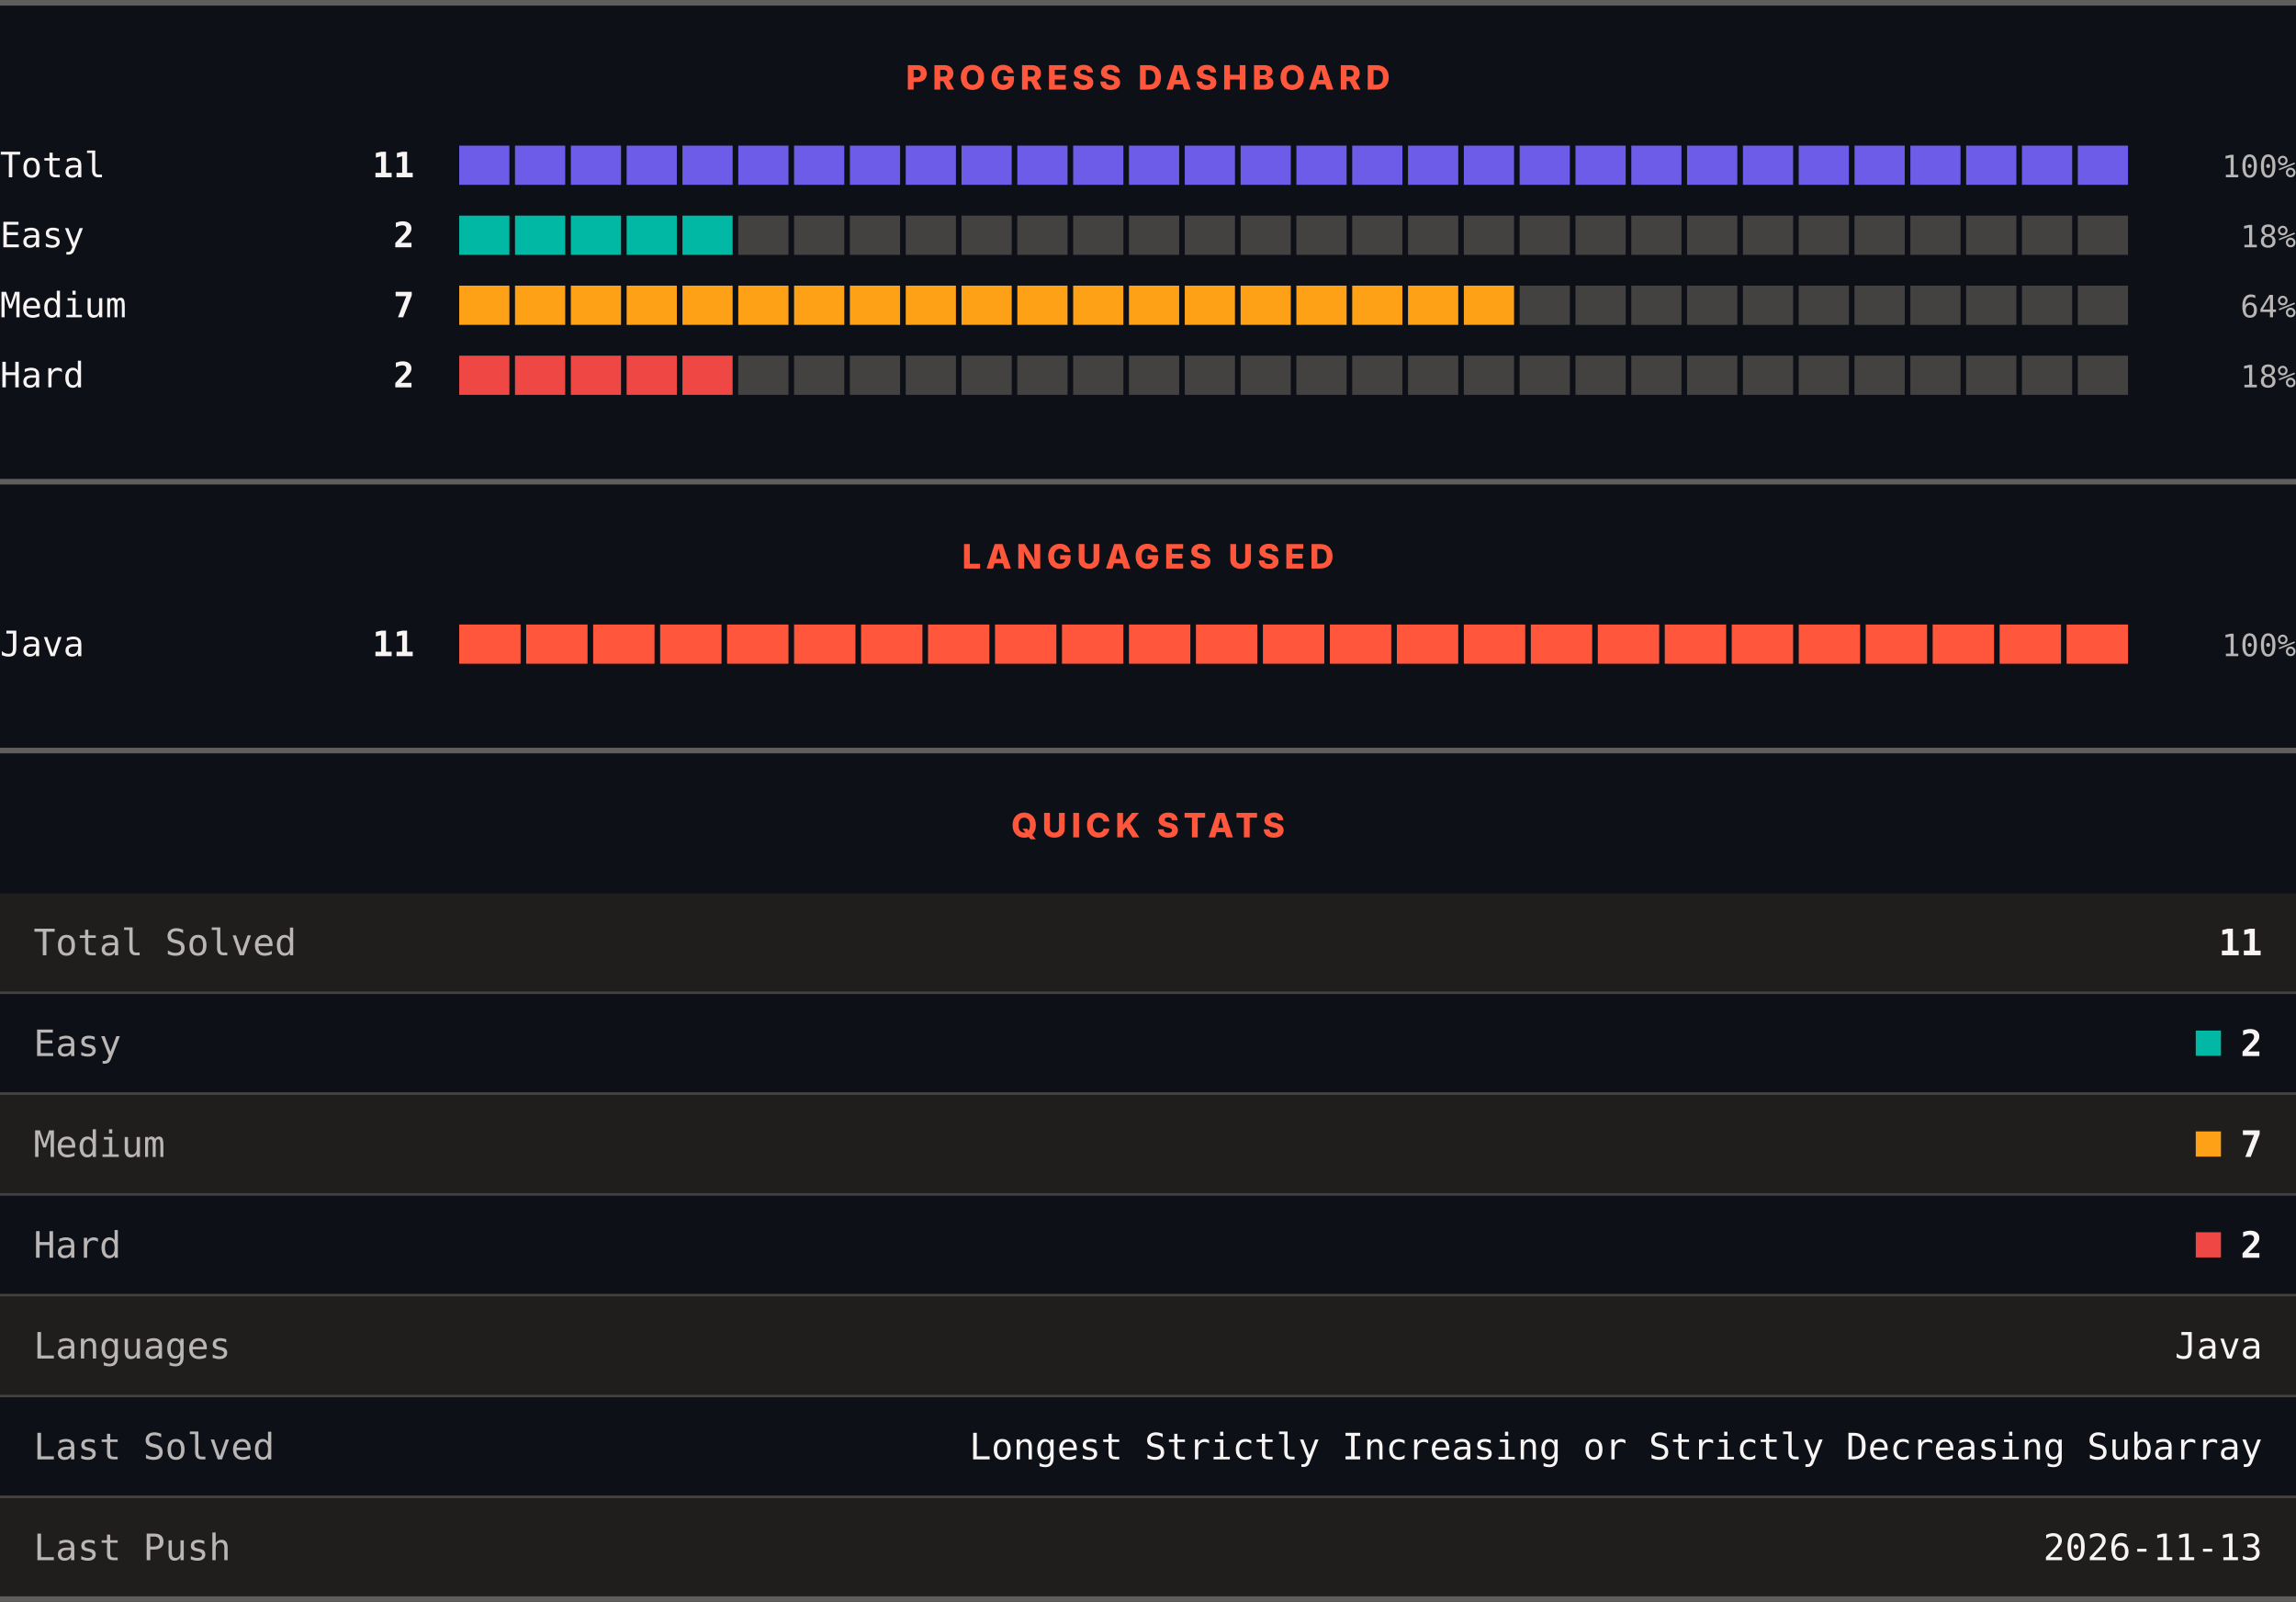
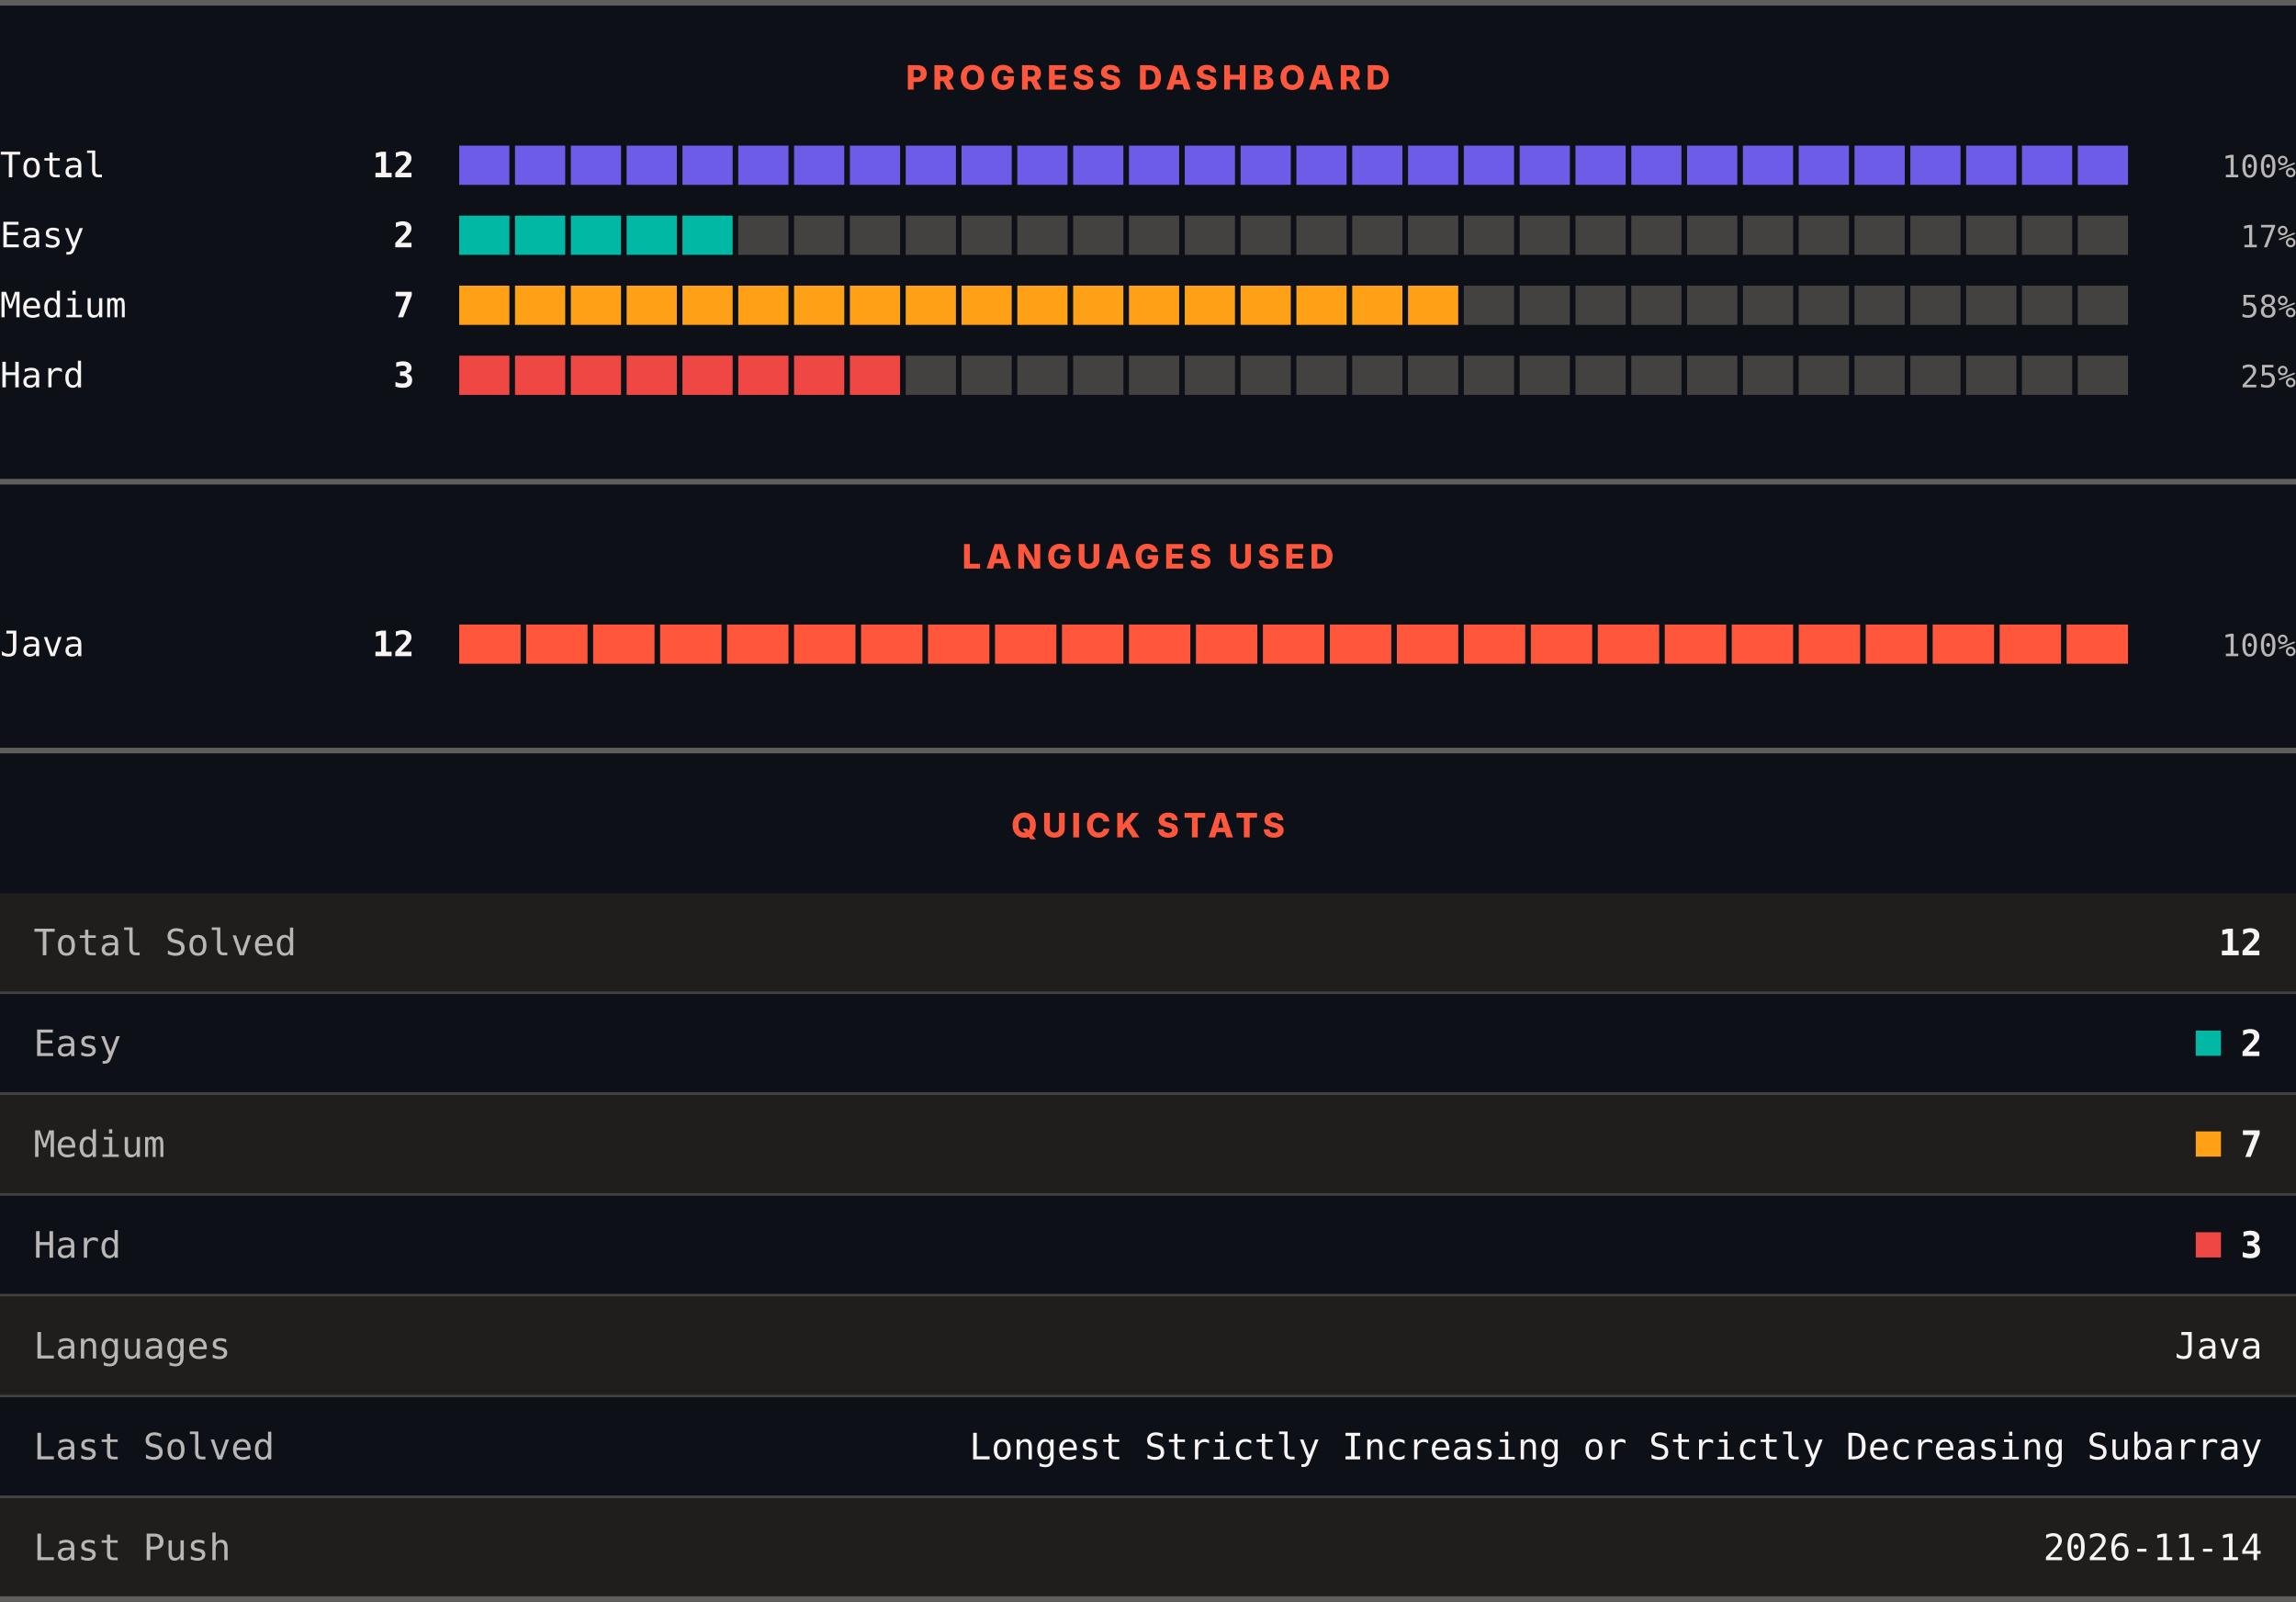
<svg xmlns="http://www.w3.org/2000/svg" width="820" height="572" viewBox="0 0 820 572" role="img" aria-label="LeetCode progress, languages and quick stats">
  <rect width="820" height="572" fill="#0d1117" />
  <rect x="0" y="0" width="820" height="2" fill="#605d5d" />
  <text x="410" y="32" text-anchor="middle" font-family="Archivo, system-ui, -apple-system, Segoe UI, sans-serif" font-size="12" font-weight="800" letter-spacing="1.68" fill="#ff563c">PROGRESS DASHBOARD</text>
  <text x="0" y="63.3" font-family="ui-monospace, SFMono-Regular, Menlo, Consolas, monospace" font-size="12.5" fill="#f8f4f4">Total</text>
-   <text x="148" y="63.3" text-anchor="end" font-family="ui-monospace, SFMono-Regular, Menlo, Consolas, monospace" font-size="12.5" font-weight="700" fill="#f8f4f4">11</text>
+   <text x="148" y="63.3" text-anchor="end" font-family="ui-monospace, SFMono-Regular, Menlo, Consolas, monospace" font-size="12.5" font-weight="700" fill="#f8f4f4">12</text>
  <rect x="164.00" y="52" width="17.93" height="14" fill="#6c5ce7" />
  <rect x="183.93" y="52" width="17.93" height="14" fill="#6c5ce7" />
  <rect x="203.87" y="52" width="17.93" height="14" fill="#6c5ce7" />
  <rect x="223.80" y="52" width="17.93" height="14" fill="#6c5ce7" />
  <rect x="243.73" y="52" width="17.93" height="14" fill="#6c5ce7" />
  <rect x="263.67" y="52" width="17.93" height="14" fill="#6c5ce7" />
  <rect x="283.60" y="52" width="17.93" height="14" fill="#6c5ce7" />
  <rect x="303.53" y="52" width="17.93" height="14" fill="#6c5ce7" />
  <rect x="323.47" y="52" width="17.93" height="14" fill="#6c5ce7" />
  <rect x="343.40" y="52" width="17.93" height="14" fill="#6c5ce7" />
  <rect x="363.33" y="52" width="17.93" height="14" fill="#6c5ce7" />
  <rect x="383.27" y="52" width="17.93" height="14" fill="#6c5ce7" />
  <rect x="403.20" y="52" width="17.93" height="14" fill="#6c5ce7" />
  <rect x="423.13" y="52" width="17.93" height="14" fill="#6c5ce7" />
  <rect x="443.07" y="52" width="17.93" height="14" fill="#6c5ce7" />
  <rect x="463.00" y="52" width="17.93" height="14" fill="#6c5ce7" />
  <rect x="482.93" y="52" width="17.93" height="14" fill="#6c5ce7" />
  <rect x="502.87" y="52" width="17.93" height="14" fill="#6c5ce7" />
  <rect x="522.80" y="52" width="17.93" height="14" fill="#6c5ce7" />
  <rect x="542.73" y="52" width="17.93" height="14" fill="#6c5ce7" />
  <rect x="562.67" y="52" width="17.93" height="14" fill="#6c5ce7" />
  <rect x="582.60" y="52" width="17.93" height="14" fill="#6c5ce7" />
  <rect x="602.53" y="52" width="17.93" height="14" fill="#6c5ce7" />
  <rect x="622.47" y="52" width="17.93" height="14" fill="#6c5ce7" />
  <rect x="642.40" y="52" width="17.93" height="14" fill="#6c5ce7" />
  <rect x="662.33" y="52" width="17.93" height="14" fill="#6c5ce7" />
  <rect x="682.27" y="52" width="17.93" height="14" fill="#6c5ce7" />
  <rect x="702.20" y="52" width="17.93" height="14" fill="#6c5ce7" />
  <rect x="722.13" y="52" width="17.93" height="14" fill="#6c5ce7" />
  <rect x="742.07" y="52" width="17.93" height="14" fill="#6c5ce7" />
  <text x="820" y="63.3" text-anchor="end" font-family="ui-monospace, SFMono-Regular, Menlo, Consolas, monospace" font-size="11" fill="#bab6b6">100%</text>
  <text x="0" y="88.3" font-family="ui-monospace, SFMono-Regular, Menlo, Consolas, monospace" font-size="12.5" fill="#f8f4f4">Easy</text>
  <text x="148" y="88.3" text-anchor="end" font-family="ui-monospace, SFMono-Regular, Menlo, Consolas, monospace" font-size="12.5" font-weight="700" fill="#f8f4f4">2</text>
  <rect x="164.00" y="77" width="17.93" height="14" fill="#00b8a3" />
  <rect x="183.93" y="77" width="17.93" height="14" fill="#00b8a3" />
  <rect x="203.87" y="77" width="17.93" height="14" fill="#00b8a3" />
  <rect x="223.80" y="77" width="17.93" height="14" fill="#00b8a3" />
  <rect x="243.73" y="77" width="17.93" height="14" fill="#00b8a3" />
  <rect x="263.67" y="77" width="17.93" height="14" fill="#444141" />
  <rect x="283.60" y="77" width="17.93" height="14" fill="#444141" />
  <rect x="303.53" y="77" width="17.93" height="14" fill="#444141" />
  <rect x="323.47" y="77" width="17.93" height="14" fill="#444141" />
  <rect x="343.40" y="77" width="17.93" height="14" fill="#444141" />
  <rect x="363.33" y="77" width="17.93" height="14" fill="#444141" />
  <rect x="383.27" y="77" width="17.93" height="14" fill="#444141" />
  <rect x="403.20" y="77" width="17.93" height="14" fill="#444141" />
  <rect x="423.13" y="77" width="17.93" height="14" fill="#444141" />
  <rect x="443.07" y="77" width="17.93" height="14" fill="#444141" />
  <rect x="463.00" y="77" width="17.93" height="14" fill="#444141" />
  <rect x="482.93" y="77" width="17.93" height="14" fill="#444141" />
  <rect x="502.87" y="77" width="17.93" height="14" fill="#444141" />
  <rect x="522.80" y="77" width="17.93" height="14" fill="#444141" />
  <rect x="542.73" y="77" width="17.93" height="14" fill="#444141" />
  <rect x="562.67" y="77" width="17.93" height="14" fill="#444141" />
  <rect x="582.60" y="77" width="17.93" height="14" fill="#444141" />
  <rect x="602.53" y="77" width="17.93" height="14" fill="#444141" />
  <rect x="622.47" y="77" width="17.93" height="14" fill="#444141" />
  <rect x="642.40" y="77" width="17.93" height="14" fill="#444141" />
  <rect x="662.33" y="77" width="17.93" height="14" fill="#444141" />
  <rect x="682.27" y="77" width="17.93" height="14" fill="#444141" />
  <rect x="702.20" y="77" width="17.93" height="14" fill="#444141" />
  <rect x="722.13" y="77" width="17.93" height="14" fill="#444141" />
  <rect x="742.07" y="77" width="17.93" height="14" fill="#444141" />
-   <text x="820" y="88.3" text-anchor="end" font-family="ui-monospace, SFMono-Regular, Menlo, Consolas, monospace" font-size="11" fill="#bab6b6">18%</text>
+   <text x="820" y="88.3" text-anchor="end" font-family="ui-monospace, SFMono-Regular, Menlo, Consolas, monospace" font-size="11" fill="#bab6b6">17%</text>
  <text x="0" y="113.3" font-family="ui-monospace, SFMono-Regular, Menlo, Consolas, monospace" font-size="12.5" fill="#f8f4f4">Medium</text>
  <text x="148" y="113.3" text-anchor="end" font-family="ui-monospace, SFMono-Regular, Menlo, Consolas, monospace" font-size="12.5" font-weight="700" fill="#f8f4f4">7</text>
  <rect x="164.00" y="102" width="17.93" height="14" fill="#ffa116" />
  <rect x="183.93" y="102" width="17.93" height="14" fill="#ffa116" />
  <rect x="203.87" y="102" width="17.93" height="14" fill="#ffa116" />
  <rect x="223.80" y="102" width="17.93" height="14" fill="#ffa116" />
  <rect x="243.73" y="102" width="17.93" height="14" fill="#ffa116" />
  <rect x="263.67" y="102" width="17.93" height="14" fill="#ffa116" />
  <rect x="283.60" y="102" width="17.93" height="14" fill="#ffa116" />
  <rect x="303.53" y="102" width="17.93" height="14" fill="#ffa116" />
  <rect x="323.47" y="102" width="17.93" height="14" fill="#ffa116" />
  <rect x="343.40" y="102" width="17.93" height="14" fill="#ffa116" />
  <rect x="363.33" y="102" width="17.93" height="14" fill="#ffa116" />
  <rect x="383.27" y="102" width="17.93" height="14" fill="#ffa116" />
  <rect x="403.20" y="102" width="17.93" height="14" fill="#ffa116" />
  <rect x="423.13" y="102" width="17.93" height="14" fill="#ffa116" />
  <rect x="443.07" y="102" width="17.93" height="14" fill="#ffa116" />
  <rect x="463.00" y="102" width="17.93" height="14" fill="#ffa116" />
  <rect x="482.93" y="102" width="17.93" height="14" fill="#ffa116" />
  <rect x="502.87" y="102" width="17.93" height="14" fill="#ffa116" />
-   <rect x="522.80" y="102" width="17.93" height="14" fill="#ffa116" />
+   <rect x="522.80" y="102" width="17.93" height="14" fill="#444141" />
  <rect x="542.73" y="102" width="17.93" height="14" fill="#444141" />
  <rect x="562.67" y="102" width="17.93" height="14" fill="#444141" />
  <rect x="582.60" y="102" width="17.93" height="14" fill="#444141" />
  <rect x="602.53" y="102" width="17.93" height="14" fill="#444141" />
  <rect x="622.47" y="102" width="17.93" height="14" fill="#444141" />
  <rect x="642.40" y="102" width="17.93" height="14" fill="#444141" />
  <rect x="662.33" y="102" width="17.93" height="14" fill="#444141" />
  <rect x="682.27" y="102" width="17.93" height="14" fill="#444141" />
  <rect x="702.20" y="102" width="17.93" height="14" fill="#444141" />
  <rect x="722.13" y="102" width="17.93" height="14" fill="#444141" />
  <rect x="742.07" y="102" width="17.93" height="14" fill="#444141" />
-   <text x="820" y="113.3" text-anchor="end" font-family="ui-monospace, SFMono-Regular, Menlo, Consolas, monospace" font-size="11" fill="#bab6b6">64%</text>
+   <text x="820" y="113.3" text-anchor="end" font-family="ui-monospace, SFMono-Regular, Menlo, Consolas, monospace" font-size="11" fill="#bab6b6">58%</text>
  <text x="0" y="138.3" font-family="ui-monospace, SFMono-Regular, Menlo, Consolas, monospace" font-size="12.5" fill="#f8f4f4">Hard</text>
-   <text x="148" y="138.3" text-anchor="end" font-family="ui-monospace, SFMono-Regular, Menlo, Consolas, monospace" font-size="12.5" font-weight="700" fill="#f8f4f4">2</text>
+   <text x="148" y="138.3" text-anchor="end" font-family="ui-monospace, SFMono-Regular, Menlo, Consolas, monospace" font-size="12.5" font-weight="700" fill="#f8f4f4">3</text>
  <rect x="164.00" y="127" width="17.93" height="14" fill="#ef4743" />
  <rect x="183.93" y="127" width="17.93" height="14" fill="#ef4743" />
  <rect x="203.87" y="127" width="17.93" height="14" fill="#ef4743" />
  <rect x="223.80" y="127" width="17.93" height="14" fill="#ef4743" />
  <rect x="243.73" y="127" width="17.93" height="14" fill="#ef4743" />
-   <rect x="263.67" y="127" width="17.93" height="14" fill="#444141" />
-   <rect x="283.60" y="127" width="17.93" height="14" fill="#444141" />
-   <rect x="303.53" y="127" width="17.93" height="14" fill="#444141" />
+   <rect x="263.67" y="127" width="17.93" height="14" fill="#ef4743" />
+   <rect x="283.60" y="127" width="17.93" height="14" fill="#ef4743" />
+   <rect x="303.53" y="127" width="17.93" height="14" fill="#ef4743" />
  <rect x="323.47" y="127" width="17.93" height="14" fill="#444141" />
  <rect x="343.40" y="127" width="17.93" height="14" fill="#444141" />
  <rect x="363.33" y="127" width="17.93" height="14" fill="#444141" />
  <rect x="383.27" y="127" width="17.93" height="14" fill="#444141" />
  <rect x="403.20" y="127" width="17.93" height="14" fill="#444141" />
  <rect x="423.13" y="127" width="17.93" height="14" fill="#444141" />
  <rect x="443.07" y="127" width="17.93" height="14" fill="#444141" />
  <rect x="463.00" y="127" width="17.93" height="14" fill="#444141" />
  <rect x="482.93" y="127" width="17.93" height="14" fill="#444141" />
  <rect x="502.87" y="127" width="17.93" height="14" fill="#444141" />
  <rect x="522.80" y="127" width="17.93" height="14" fill="#444141" />
  <rect x="542.73" y="127" width="17.93" height="14" fill="#444141" />
  <rect x="562.67" y="127" width="17.93" height="14" fill="#444141" />
  <rect x="582.60" y="127" width="17.93" height="14" fill="#444141" />
  <rect x="602.53" y="127" width="17.93" height="14" fill="#444141" />
  <rect x="622.47" y="127" width="17.93" height="14" fill="#444141" />
  <rect x="642.40" y="127" width="17.93" height="14" fill="#444141" />
  <rect x="662.33" y="127" width="17.93" height="14" fill="#444141" />
  <rect x="682.27" y="127" width="17.93" height="14" fill="#444141" />
  <rect x="702.20" y="127" width="17.93" height="14" fill="#444141" />
  <rect x="722.13" y="127" width="17.93" height="14" fill="#444141" />
  <rect x="742.07" y="127" width="17.93" height="14" fill="#444141" />
-   <text x="820" y="138.3" text-anchor="end" font-family="ui-monospace, SFMono-Regular, Menlo, Consolas, monospace" font-size="11" fill="#bab6b6">18%</text>
+   <text x="820" y="138.3" text-anchor="end" font-family="ui-monospace, SFMono-Regular, Menlo, Consolas, monospace" font-size="11" fill="#bab6b6">25%</text>
  <rect x="0" y="171" width="820" height="2" fill="#605d5d" />
  <text x="410" y="203" text-anchor="middle" font-family="Archivo, system-ui, -apple-system, Segoe UI, sans-serif" font-size="12" font-weight="800" letter-spacing="1.68" fill="#ff563c">LANGUAGES USED</text>
  <text x="0" y="234.3" font-family="ui-monospace, SFMono-Regular, Menlo, Consolas, monospace" font-size="12.5" fill="#f8f4f4">Java</text>
-   <text x="148" y="234.3" text-anchor="end" font-family="ui-monospace, SFMono-Regular, Menlo, Consolas, monospace" font-size="12.5" font-weight="700" fill="#f8f4f4">11</text>
+   <text x="148" y="234.3" text-anchor="end" font-family="ui-monospace, SFMono-Regular, Menlo, Consolas, monospace" font-size="12.5" font-weight="700" fill="#f8f4f4">12</text>
  <rect x="164.00" y="223" width="21.92" height="14" fill="#ff563c" />
  <rect x="187.92" y="223" width="21.92" height="14" fill="#ff563c" />
  <rect x="211.84" y="223" width="21.92" height="14" fill="#ff563c" />
  <rect x="235.76" y="223" width="21.92" height="14" fill="#ff563c" />
  <rect x="259.68" y="223" width="21.92" height="14" fill="#ff563c" />
  <rect x="283.60" y="223" width="21.92" height="14" fill="#ff563c" />
  <rect x="307.52" y="223" width="21.92" height="14" fill="#ff563c" />
  <rect x="331.44" y="223" width="21.92" height="14" fill="#ff563c" />
  <rect x="355.36" y="223" width="21.92" height="14" fill="#ff563c" />
  <rect x="379.28" y="223" width="21.92" height="14" fill="#ff563c" />
  <rect x="403.20" y="223" width="21.92" height="14" fill="#ff563c" />
  <rect x="427.12" y="223" width="21.92" height="14" fill="#ff563c" />
  <rect x="451.04" y="223" width="21.92" height="14" fill="#ff563c" />
  <rect x="474.96" y="223" width="21.92" height="14" fill="#ff563c" />
  <rect x="498.88" y="223" width="21.92" height="14" fill="#ff563c" />
  <rect x="522.80" y="223" width="21.92" height="14" fill="#ff563c" />
  <rect x="546.72" y="223" width="21.92" height="14" fill="#ff563c" />
  <rect x="570.64" y="223" width="21.92" height="14" fill="#ff563c" />
  <rect x="594.56" y="223" width="21.92" height="14" fill="#ff563c" />
  <rect x="618.48" y="223" width="21.92" height="14" fill="#ff563c" />
  <rect x="642.40" y="223" width="21.92" height="14" fill="#ff563c" />
  <rect x="666.32" y="223" width="21.92" height="14" fill="#ff563c" />
  <rect x="690.24" y="223" width="21.92" height="14" fill="#ff563c" />
  <rect x="714.16" y="223" width="21.92" height="14" fill="#ff563c" />
  <rect x="738.08" y="223" width="21.92" height="14" fill="#ff563c" />
  <text x="820" y="234.3" text-anchor="end" font-family="ui-monospace, SFMono-Regular, Menlo, Consolas, monospace" font-size="11" fill="#bab6b6">100%</text>
  <rect x="0" y="267" width="820" height="2" fill="#605d5d" />
  <text x="410" y="299" text-anchor="middle" font-family="Archivo, system-ui, -apple-system, Segoe UI, sans-serif" font-size="12" font-weight="800" letter-spacing="1.68" fill="#ff563c">QUICK STATS</text>
  <rect x="0" y="319" width="820" height="35" fill="#201e1d" />
  <text x="12" y="341.1" font-family="ui-monospace, SFMono-Regular, Menlo, Consolas, monospace" font-size="13" fill="#bab6b6">Total Solved</text>
-   <text x="808" y="341.1" text-anchor="end" font-family="ui-monospace, SFMono-Regular, Menlo, Consolas, monospace" font-size="13" font-weight="700" fill="#f8f4f4">11</text>
+   <text x="808" y="341.1" text-anchor="end" font-family="ui-monospace, SFMono-Regular, Menlo, Consolas, monospace" font-size="13" font-weight="700" fill="#f8f4f4">12</text>
  <rect x="0" y="354" width="820" height="1" fill="#444141" />
  <rect x="0" y="355" width="820" height="35" fill="#0d1117" />
  <text x="12" y="377.1" font-family="ui-monospace, SFMono-Regular, Menlo, Consolas, monospace" font-size="13" fill="#bab6b6">Easy</text>
  <rect x="784.2" y="368" width="9" height="9" fill="#00b8a3" />
  <text x="808" y="377.1" text-anchor="end" font-family="ui-monospace, SFMono-Regular, Menlo, Consolas, monospace" font-size="13" font-weight="700" fill="#f8f4f4">2</text>
  <rect x="0" y="390" width="820" height="1" fill="#444141" />
  <rect x="0" y="391" width="820" height="35" fill="#201e1d" />
  <text x="12" y="413.1" font-family="ui-monospace, SFMono-Regular, Menlo, Consolas, monospace" font-size="13" fill="#bab6b6">Medium</text>
  <rect x="784.2" y="404" width="9" height="9" fill="#ffa116" />
  <text x="808" y="413.1" text-anchor="end" font-family="ui-monospace, SFMono-Regular, Menlo, Consolas, monospace" font-size="13" font-weight="700" fill="#f8f4f4">7</text>
  <rect x="0" y="426" width="820" height="1" fill="#444141" />
  <rect x="0" y="427" width="820" height="35" fill="#0d1117" />
  <text x="12" y="449.1" font-family="ui-monospace, SFMono-Regular, Menlo, Consolas, monospace" font-size="13" fill="#bab6b6">Hard</text>
  <rect x="784.2" y="440" width="9" height="9" fill="#ef4743" />
-   <text x="808" y="449.1" text-anchor="end" font-family="ui-monospace, SFMono-Regular, Menlo, Consolas, monospace" font-size="13" font-weight="700" fill="#f8f4f4">2</text>
+   <text x="808" y="449.1" text-anchor="end" font-family="ui-monospace, SFMono-Regular, Menlo, Consolas, monospace" font-size="13" font-weight="700" fill="#f8f4f4">3</text>
  <rect x="0" y="462" width="820" height="1" fill="#444141" />
  <rect x="0" y="463" width="820" height="35" fill="#201e1d" />
  <text x="12" y="485.1" font-family="ui-monospace, SFMono-Regular, Menlo, Consolas, monospace" font-size="13" fill="#bab6b6">Languages</text>
  <text x="808" y="485.1" text-anchor="end" font-family="ui-monospace, SFMono-Regular, Menlo, Consolas, monospace" font-size="13" fill="#f8f4f4">Java</text>
  <rect x="0" y="498" width="820" height="1" fill="#444141" />
  <rect x="0" y="499" width="820" height="35" fill="#0d1117" />
  <text x="12" y="521.1" font-family="ui-monospace, SFMono-Regular, Menlo, Consolas, monospace" font-size="13" fill="#bab6b6">Last Solved</text>
  <text x="808" y="521.1" text-anchor="end" font-family="ui-monospace, SFMono-Regular, Menlo, Consolas, monospace" font-size="13" fill="#f8f4f4">Longest Strictly Increasing or Strictly Decreasing Subarray</text>
  <rect x="0" y="534" width="820" height="1" fill="#444141" />
  <rect x="0" y="535" width="820" height="35" fill="#201e1d" />
  <text x="12" y="557.1" font-family="ui-monospace, SFMono-Regular, Menlo, Consolas, monospace" font-size="13" fill="#bab6b6">Last Push</text>
-   <text x="808" y="557.1" text-anchor="end" font-family="ui-monospace, SFMono-Regular, Menlo, Consolas, monospace" font-size="13" fill="#f8f4f4">2026-11-13</text>
+   <text x="808" y="557.1" text-anchor="end" font-family="ui-monospace, SFMono-Regular, Menlo, Consolas, monospace" font-size="13" fill="#f8f4f4">2026-11-14</text>
  <rect x="0" y="570" width="820" height="2" fill="#605d5d" />
</svg>
